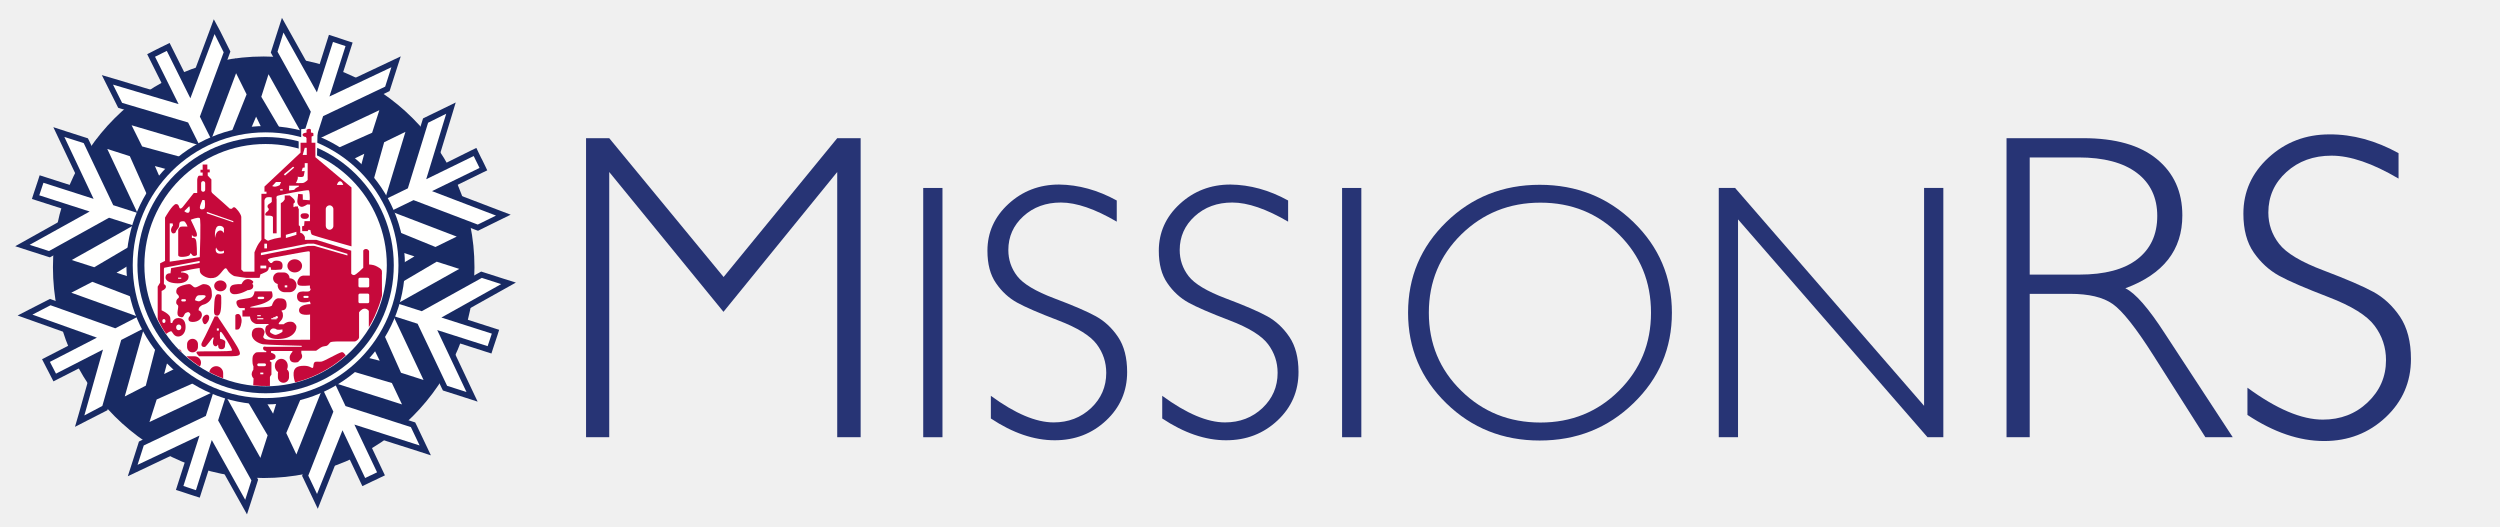
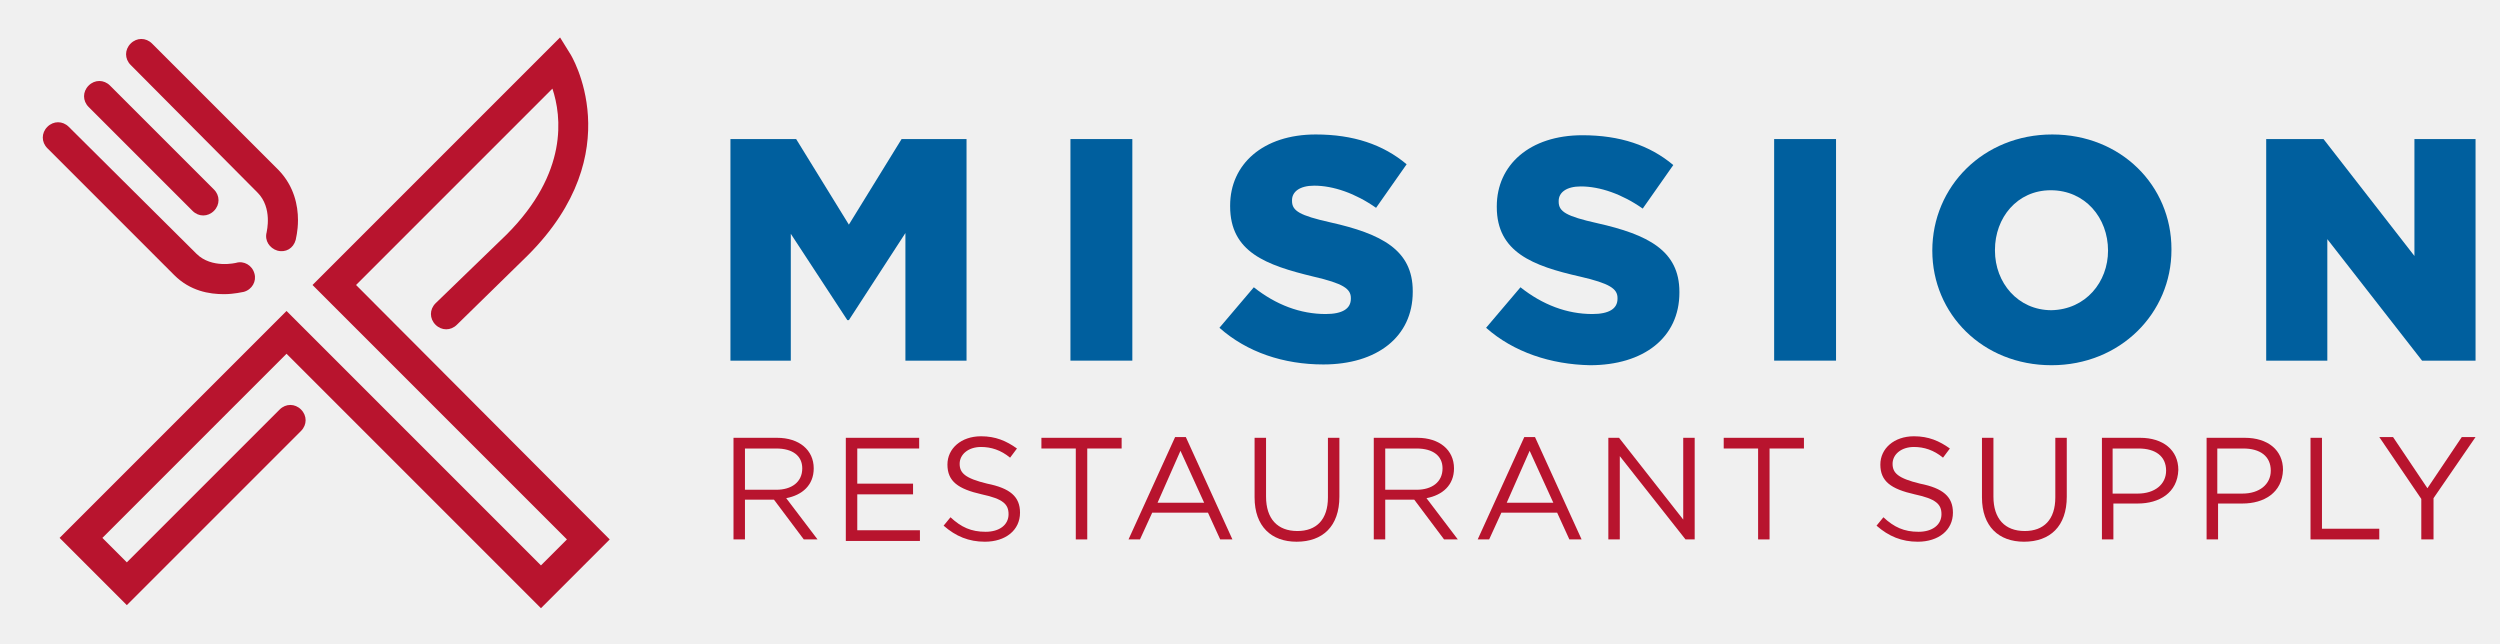
- <svg xmlns="http://www.w3.org/2000/svg" xmlns:xlink="http://www.w3.org/1999/xlink" version="1.1" id="Layer_1" x="0px" y="0px" viewBox="0 0 1973.8 415.4" style="enable-background:new 0 0 1973.8 415.4;" xml:space="preserve">
+ <svg xmlns="http://www.w3.org/2000/svg" version="1.1" id="Layer_1" x="0px" y="0px" viewBox="0 0 327.2 84.2" style="enable-background:new 0 0 327.2 84.2;" xml:space="preserve">
  <style type="text/css">
- 	.st0{fill:#273475;}
- 	.st1{clip-path:url(#SVGID_2_);}
- 	.st2{clip-path:url(#SVGID_4_);fill:#182A63;}
- 	.st3{clip-path:url(#SVGID_4_);fill:#FFFFFE;}
- 	.st4{clip-path:url(#SVGID_4_);fill:#FFFFFF;}
- 	.st5{clip-path:url(#SVGID_4_);fill:#C6093B;}
- 	.st6{clip-path:url(#SVGID_6_);fill:#C6093B;}
+ 	.st0{fill:#005F9E;}
+ 	.st1{fill:#B8142E;}
</style>
  <g>
-     <path class="st0" d="M571.3,218.7L661,109.1h18.5v236.1H661V135.8l-89.8,110.4L481,135.8v209.4h-18.3V109.1H481L571.3,218.7z" />
-     <path class="st0" d="M744.1,148.4v196.8h-15.2V148.4H744.1z" />
-     <path class="st0" d="M881.7,158.3V175c-17.1-10-31.8-15.1-44.1-15.1c-11.8,0-21.7,3.6-29.6,10.8c-7.9,7.2-11.9,16.1-11.9,26.7   c0,7.6,2.3,14.5,7,20.6c4.7,6.1,14.5,12,29.4,17.6s25.8,10.3,32.7,14.1c6.9,3.8,12.7,9.2,17.5,16.3c4.8,7.1,7.2,16.4,7.2,27.7   c0,15.1-5.5,27.9-16.6,38.3c-11.1,10.4-24.6,15.6-40.6,15.6c-16.3,0-33.1-5.7-50.4-17.2v-17.9c19.1,14,35.6,21,49.6,21   c11.6,0,21.5-3.8,29.5-11.3c8-7.6,12-16.8,12-27.8c0-8.4-2.5-15.9-7.5-22.6c-5-6.7-15.1-13-30.3-18.8   c-15.2-5.8-26.1-10.5-32.6-14.1c-6.5-3.6-12.1-8.7-16.6-15.3c-4.6-6.6-6.8-15.1-6.8-25.6c0-14.4,5.5-26.8,16.6-37   c11.1-10.2,24.4-15.3,40-15.3C851.5,145.9,866.6,150,881.7,158.3z" />
-     <path class="st0" d="M1017,158.3V175c-17.1-10-31.8-15.1-44.1-15.1c-11.8,0-21.7,3.6-29.6,10.8c-7.9,7.2-11.9,16.1-11.9,26.7   c0,7.6,2.3,14.5,7,20.6c4.7,6.1,14.5,12,29.4,17.6s25.8,10.3,32.7,14.1c6.9,3.8,12.7,9.2,17.5,16.3c4.8,7.1,7.2,16.4,7.2,27.7   c0,15.1-5.5,27.9-16.6,38.3c-11.1,10.4-24.6,15.6-40.6,15.6c-16.3,0-33.1-5.7-50.4-17.2v-17.9c19.1,14,35.6,21,49.6,21   c11.6,0,21.5-3.8,29.5-11.3c8-7.6,12-16.8,12-27.8c0-8.4-2.5-15.9-7.5-22.6c-5-6.7-15.1-13-30.3-18.8   c-15.2-5.8-26.1-10.5-32.6-14.1c-6.5-3.6-12.1-8.7-16.6-15.3c-4.6-6.6-6.8-15.1-6.8-25.6c0-14.4,5.5-26.8,16.6-37   c11.1-10.2,24.4-15.3,40-15.3C986.8,145.9,1002,150,1017,158.3z" />
-     <path class="st0" d="M1074.8,148.4v196.8h-15.2V148.4H1074.8z" />
-     <path class="st0" d="M1215.6,145.9c29.1,0,53.8,9.8,74,29.4c20.2,19.6,30.4,43.5,30.4,71.6c0,28.1-10.1,51.9-30.4,71.5   c-20.2,19.6-44.9,29.4-74,29.4c-29,0-53.6-9.8-73.7-29.4c-20.1-19.6-30.2-43.4-30.2-71.5c0-28.2,10.1-52,30.2-71.6   C1162,155.7,1186.6,145.9,1215.6,145.9z M1216.2,333.6c24.5,0,45.2-8.4,62-25.1c16.9-16.8,25.3-37.3,25.3-61.6   c0-24.4-8.4-45-25.3-61.8c-16.9-16.8-37.5-25.1-62-25.1c-24.6,0-45.4,8.4-62.5,25.1c-17,16.8-25.6,37.3-25.6,61.8   c0,24.3,8.5,44.9,25.6,61.6C1170.8,325.3,1191.6,333.6,1216.2,333.6z" />
-     <path class="st0" d="M1534.3,148.4v196.8h-12.5l-149.6-172v172H1357V148.4h12.9l149.2,172v-172H1534.3z" />
-     <path class="st0" d="M1584.3,109.1h60.5c25.4,0,44.7,5.5,58.1,16.5c13.4,11,20.1,25.8,20.1,44.5c0,27.3-15,46.4-45,57.5   c7.8,3.7,18.3,15.7,31.4,36l53.4,81.6h-21.6l-41.1-64.7c-13.7-21.6-24.4-35.1-32.1-40.5c-7.7-5.4-18.9-8-33.6-8h-31.9v113.2h-18.3   V109.1z M1602.5,124.3v92.5h39.2c19.9,0,35.2-4,45.7-12.1c10.5-8.1,15.8-19.5,15.8-34.2c0-14.5-5.4-25.9-16.1-34   c-10.7-8.1-26.1-12.2-46.1-12.2H1602.5z" />
-     <path class="st0" d="M1893.7,120.9V141c-20.5-12.1-38.1-18.1-52.9-18.1c-14.2,0-26.1,4.3-35.6,12.9c-9.5,8.6-14.3,19.3-14.3,32   c0,9.1,2.8,17.4,8.5,24.7c5.6,7.3,17.4,14.4,35.3,21.1c17.9,6.8,31,12.4,39.2,16.9c8.2,4.5,15.2,11,21,19.6   c5.7,8.6,8.6,19.7,8.6,33.3c0,18.1-6.6,33.5-19.9,46c-13.3,12.5-29.5,18.8-48.7,18.8c-19.6,0-39.8-6.9-60.5-20.6v-21.5   c22.9,16.8,42.7,25.2,59.5,25.2c14,0,25.8-4.5,35.4-13.6s14.5-20.2,14.5-33.4c0-10-3-19.1-9-27.1c-6-8.1-18.1-15.6-36.3-22.6   c-18.2-7-31.3-12.6-39.1-16.9c-7.8-4.3-14.5-10.4-20-18.3c-5.5-7.9-8.2-18.2-8.2-30.7c0-17.3,6.6-32.1,19.9-44.3   c13.3-12.2,29.3-18.3,48-18.3C1857.5,106,1875.7,111,1893.7,120.9z" />
+     <path class="st0" d="M95.7,18.2h8.5l6.9,11.2l6.9-11.2h8.5v29h-8V30.5l-7.4,11.4h-0.2l-7.4-11.3v16.6h-7.9V18.2z" />
+     <path class="st0" d="M140.1,18.2h8.1v10v19h-8.1V18.2z" />
+     <path class="st0" d="M159.6,42.9l4.5-5.3c2.9,2.3,6.1,3.5,9.4,3.5c2.2,0,3.3-0.7,3.3-2v-0.1c0-1.2-1-1.9-4.9-2.8   C165.7,34.7,161,33,161,27v-0.1c0-5.4,4.3-9.3,11.2-9.3c4.9,0,8.8,1.3,11.9,3.9l-4,5.7c-2.7-1.9-5.6-2.9-8.1-2.9   c-1.9,0-2.9,0.8-2.9,1.9v0.1c0,1.3,1,1.9,5,2.8c6.7,1.5,10.8,3.6,10.8,9v0.1c0,5.9-4.7,9.5-11.7,9.5   C168,47.7,163.2,46.1,159.6,42.9z" />
+     <path class="st0" d="M194.5,42.9l4.5-5.3c2.9,2.3,6.1,3.5,9.4,3.5c2.2,0,3.3-0.7,3.3-2v-0.1c0-1.2-1-1.9-4.9-2.8   c-6.2-1.4-10.9-3.2-10.9-9.1v-0.1c0-5.4,4.3-9.3,11.2-9.3c4.9,0,8.8,1.3,11.9,3.9l-4,5.7c-2.7-1.9-5.6-2.9-8.1-2.9   c-1.9,0-2.9,0.8-2.9,1.9v0.1c0,1.3,1,1.9,5,2.8c6.7,1.5,10.8,3.6,10.8,9v0.1c0,5.9-4.7,9.5-11.7,9.5   C203,47.7,198.1,46.1,194.5,42.9z" />
+     <path class="st0" d="M232.2,18.2h8.1v10v19h-8.1V18.2z" />
+     <path class="st0" d="M252.9,32.8L252.9,32.8c0-8.4,6.7-15.2,15.7-15.2c9,0,15.6,6.7,15.6,15v0.1c0,8.3-6.7,15.1-15.7,15.1   C259.5,47.8,252.9,41.1,252.9,32.8z M275.9,32.8L275.9,32.8c0-4.3-3-7.9-7.5-7.9c-4.4,0-7.3,3.6-7.3,7.8v0.1c0,4.2,3,7.8,7.4,7.8   C273,40.5,275.9,36.9,275.9,32.8z" />
+     <path class="st0" d="M296.6,18.2h7.5L316,33.5V18.2h8v29h-7l-12.4-15.9v15.9h-8V18.2z" />
  </g>
  <g>
-     <g>
-       <defs>
-         <rect id="SVGID_1_" width="415.4" height="415.4" />
-       </defs>
-       <clipPath id="SVGID_2_">
-         <use xlink:href="#SVGID_1_" style="overflow:visible;" />
-       </clipPath>
-       <g class="st1">
-         <defs>
-           <rect id="SVGID_3_" width="415.4" height="415.4" />
-         </defs>
-         <clipPath id="SVGID_4_">
-           <use xlink:href="#SVGID_3_" style="overflow:visible;" />
-         </clipPath>
-         <path class="st2" d="M374.6,211c0,91.9-74.5,166.4-166.4,166.4c-91.9,0-166.4-74.5-166.4-166.4c0-91.9,74.5-166.4,166.4-166.4     C300,44.6,374.6,119.1,374.6,211" />
-         <polygon class="st3" points="224.6,150.3 194.4,109.8 201.2,88.6 228.3,133.7 231.4,124 203.6,76.9 211.2,53 238.5,101.7      242.7,88.6 216.4,41.2 223.2,19.9 249.6,67.1 261.4,30.2 275.8,34.8 264,71.7 312.9,48.6 306.1,69.9 257.1,93.2 252.9,106.3      303.4,82.5 295.8,106.4 245.8,128.6 242.7,138.3 290.9,117.3 284.1,138.5 236,154    " />
-         <path class="st2" d="M223.8,25.7l26.4,47.2l12.7-39.8l3.9,1.3l2.1,0.7l3.9,1.3l-12.7,39.8l48.9-23.1l-4.9,15.3l-49,23.3     l-6.1,19.1l50.5-23.8l-5.7,17.8l-50,22.3l-5,15.5l48.2-21l-4.9,15.2L236,151.5l-3.9-1.3l-2.1-0.7l-3.9-1.3l-29-39l4.9-15.2     l27.1,45.1l5-15.5l-27.8-47.2l5.7-17.8l27.3,48.7l6.1-19.1l-26.3-47.4L223.8,25.7z M299.6,86.9L299.6,86.9 M222.6,14.1l-3.3,10.2     l-4.9,15.3l-0.6,1.9l1,1.8l25.4,45.6l-2.3,7.1l-22.1-39.4l-5.2-9.3l-3.3,10.2l-5.7,17.8l-0.6,2l1,1.8l26.7,45.4l-1.2,3.8     l-21.8-36.3l-5.3-8.8l-3.1,9.8l-4.9,15.2l-0.7,2.3l1.4,1.9l29,39l0.9,1.2l1.4,0.5l3.9,1.3l2.1,0.7l3.9,1.3l1.4,0.5l1.4-0.5     l46.3-14.9l2.3-0.7l0.7-2.3l4.9-15.2l3.1-9.8l-9.4,4.1l-38.8,16.9l1.2-3.8l48.1-21.4l1.9-0.8l0.6-2l5.7-17.8l3.2-10.2l-9.6,4.5     l-40.9,19.3l2.3-7.1l47.1-22.4l1.8-0.9l0.6-1.9l4.9-15.3l3.3-10.2l-9.7,4.6l-39.2,18.5l9.5-29.6l1.4-4.4l-4.4-1.4l-3.9-1.3     l-2.1-0.7l-3.9-1.3l-4.4-1.4l-1.4,4.4L249,61.3l-21.2-37.9L222.6,14.1z" />
-         <polygon class="st3" points="268.1,187.4 262.9,176.7 271.2,126.8 291.2,117 277.4,167.8 286.5,163.3 301.3,110.6 323.8,99.6      307.6,153 320,147 335.9,95.2 356.1,85.3 340.2,137.1 375,120.1 381.7,133.6 346.9,150.6 397.4,169.9 377.3,179.8 326.6,160.6      314.2,166.6 366.4,186.6 343.8,197.6 293.2,176.9 284,181.4 332.6,201.6 312.6,211.4    " />
-         <path class="st2" d="M352.3,89.8l-15.8,51.7l37.5-18.3l1.8,3.7l1,2l1.8,3.7l-37.5,18.3l50.5,19.3l-14.4,7.1L326.5,158l-18.1,8.8     l52.2,20l-16.8,8.2l-50.7-20.7l-14.7,7.2l48.6,20.2l-14.3,7l-42.8-23.1L268,182l-1-2l-1.8-3.7l8.1-47.9l14.3-7l-13.8,50.8     l14.7-7.2l14.8-52.7l16.8-8.2l-16.2,53.4l18.1-8.8l16-51.8L352.3,89.8z M359.8,80.9l-9.6,4.7l-14.4,7l-1.8,0.9l-0.6,1.9     L318,145.4l-6.7,3.3l13.1-43.2l3.1-10.2l-9.6,4.7l-16.8,8.2l-1.9,0.9l-0.6,2l-14.2,50.7l-3.6,1.8l11.2-40.9l2.7-9.9l-9.2,4.5     l-14.3,7l-2.1,1l-0.4,2.4l-8.1,47.9l-0.2,1.5l0.7,1.3l1.8,3.7l0.9,1.9l1.8,3.7l0.7,1.3l1.3,0.7l42.8,23.1l2.1,1.1l2.1-1l14.3-7     l9.2-4.5l-9.5-3.9l-39.1-16.3l3.6-1.8l48.8,19.9l1.9,0.8l1.9-0.9l16.8-8.2l9.6-4.7l-10-3.8L320,166.3l6.7-3.3l48.8,18.5l1.9,0.7     l1.8-0.9l14.4-7.1l9.6-4.7l-10-3.8l-40.6-15.5l27.9-13.7l4.2-2l-2-4.2l-1.8-3.7l-1-1.9l-1.8-3.7l-2-4.2l-4.2,2L344,132.7     l12.7-41.5L359.8,80.9z" />
-         <polygon class="st3" points="351.5,306.5 328.2,257.5 315,253.3 338.8,303.8 315,296.2 292.7,246.2 283,243.1 304.1,291.3      282.9,284.5 267.4,236.4 271,225 311.6,194.9 332.8,201.7 287.6,228.7 297.3,231.8 344.5,204 368.4,211.7 319.7,239 332.8,243.2      380.2,216.9 401.5,223.7 354.3,250 391.2,261.8 386.6,276.2 349.7,264.4 372.8,313.3    " />
-         <path class="st2" d="M312,197.5l15.2,4.9l-45.1,27l15.5,5l47.2-27.8l17.8,5.7l-48.7,27.3l19.1,6.1l47.4-26.3l15.3,4.9l-47.2,26.4     l39.8,12.7l-1.3,3.9l-0.7,2.1l-1.3,3.9l-39.8-12.7l23.1,48.9l-15.3-4.9l-23.3-49l-19.1-6.1l23.8,50.5l-17.8-5.7l-22.3-50l-15.6-5     l21,48.2l-15.2-4.9l-14.9-46.3l1.3-3.9l0.7-2.1l1.3-3.9L312,197.5z M311.1,192.3l-1.9,1.4l-39,29l-1.2,0.9l-0.5,1.4l-1.3,3.9     l-0.7,2.1l-1.3,3.9l-0.5,1.4l0.5,1.4l14.9,46.3l0.7,2.3l2.3,0.7l15.2,4.9l9.8,3.1l-4.1-9.4l-16.9-38.8l3.8,1.2l21.4,48.1l0.8,1.9     l2,0.6l17.8,5.7l10.2,3.3l-4.5-9.6l-19.3-40.9l7.1,2.3l22.4,47.1l0.9,1.8l1.9,0.6l15.3,4.9l10.2,3.3l-4.6-9.7l-18.5-39.2     l29.6,9.5l4.4,1.4l1.4-4.4l1.3-3.9l0.7-2.1l1.3-3.9l1.4-4.4l-4.4-1.4l-29.6-9.5l37.9-21.2l9.3-5.2l-10.2-3.2l-15.3-4.9l-1.9-0.6     l-1.8,1l-45.6,25.3l-7.1-2.3l39.4-22.1l9.3-5.2l-10.2-3.3l-17.8-5.7l-2-0.6l-1.8,1.1L297,229.3l-3.8-1.2l36.3-21.8l8.8-5.3     l-9.8-3.1l-15.2-4.9L311.1,192.3z" />
-         <polygon class="st3" points="240.9,375.6 260.8,325.2 254.9,312.7 234.2,364.6 223.5,342 244.8,291.5 240.5,282.3 219.6,330.7      210.1,310.5 234.6,266.3 245.4,261.2 295.2,270.2 304,288.4 254,275.7 258.5,285.1 311,300.5 321.7,323.2 268.5,306.3      274.4,318.7 326,335.3 335.6,355.6 284.1,339.1 300.6,374.1 287,380.6 270.4,345.6 250.5,395.9    " />
-         <path class="st2" d="M245.8,263.6l47.8,8.6l6.2,12.6l-49.9-12.7l7,14.8l52.5,15.5l8,16.9l-53.2-16.9l8.6,18.2l51.6,16.6l6.9,14.5     l-51.5-16.5l17.9,37.7l-3.7,1.8l-2,0.9l-3.7,1.8l-17.9-37.7L250.3,390l-6.9-14.5l19.8-50.5l-8.6-18.2L234,358.8l-8-16.9     l21.3-50.4l-7-14.8L219.5,325l-6.8-14.4l23.6-42.5l3.7-1.8l2-0.9L245.8,263.6z M245.1,258.8l-1.3,0.6l-3.7,1.8l-2,0.9l-3.7,1.8     l-1.3,0.6l-0.7,1.3l-23.6,42.5l-1.2,2.1l1,2.2l6.8,14.4l4.4,9.3l4.1-9.4l16.8-38.9l1.7,3.6l-20.5,48.5L221,342l0.9,1.9l8,16.9     l4.6,9.6l3.9-9.9l16.7-42l3.2,6.7l-19.1,48.6l-0.7,1.9l0.9,1.8l6.9,14.5l4.6,9.7l3.9-9.9l16-40.3l13.3,28.1l2,4.2l4.2-2l3.7-1.8     l2-0.9l3.7-1.8l4.2-2l-2-4.2l-13.3-28.1l41.4,13.2l10.2,3.3l-4.6-9.7l-6.9-14.5l-0.9-1.8l-1.9-0.6l-49.7-16l-3.2-6.7l43.1,13.7     l10.2,3.2l-4.6-9.6l-8-16.9l-0.9-1.9l-2-0.6l-50.5-14.9l-1.9-4l40.4,10.3l9.7,2.5l-4.4-9l-6.2-12.6l-1-2.1l-2.3-0.4l-47.8-8.6     L245.1,258.8z" />
-         <polygon class="st3" points="168,353 156.2,389.9 141.8,385.3 153.6,348.4 104.7,371.5 111.6,350.2 160.5,326.9 164.7,313.8      114.2,337.6 121.8,313.7 171.9,291.5 175,281.8 126.7,302.8 133.5,281.6 181.6,266.1 193,269.8 223.2,310.3 216.4,332.1      189.3,286.4 186.2,296.1 214,343.2 206.4,367.1 179.1,318.4 174.9,331.5 201.2,378.9 194.4,400.2    " />
-         <path class="st2" d="M181.6,268.6l3.9,1.3l2.1,0.7l3.9,1.3l29,39l-4.9,15.7l-27.1-45.6l-5,15.5l27.8,47.2l-5.7,17.8l-27.3-48.7     l-6.1,19.1l26.3,47.4l-4.9,15.3l-26.4-47.2L154.7,387l-3.9-1.3l-2.1-0.7l-3.9-1.3l12.7-39.8l-48.9,23.1l4.9-15.3l49-23.3     l6.1-19.1L118,333.2l5.7-17.8l50-22.3l5-15.5l-48.2,21l4.9-15.2L181.6,268.6z M181.6,263.7l-1.4,0.5L133.9,279l-2.3,0.7l-0.7,2.3     l-4.9,15.2L123,307l9.4-4.1l38.8-16.9l-1.2,3.8l-48.1,21.4l-1.9,0.8l-0.6,2l-5.7,17.8l-3.3,10.2l9.6-4.5l40.9-19.3l-2.3,7.1     l-47.1,22.4l-1.8,0.9l-0.6,1.9l-4.9,15.3l-3.3,10.2l9.7-4.6l39.2-18.6l-9.5,29.6l-1.4,4.4l4.4,1.4l3.9,1.3l2.1,0.7l4,1.3l4.4,1.4     l1.4-4.4l9.5-29.6l21.2,37.9l5.2,9.3l3.3-10.2l4.9-15.3l0.6-1.9l-1-1.8l-25.4-45.6l2.3-7.1l22.1,39.4l5.2,9.3l3.3-10.2l5.7-17.8     l0.6-2l-1-1.8l-26.7-45.4l1.2-3.7l21.8,36.7l5.3,9l3.1-10l4.9-15.7l0.7-2.2l-1.4-1.9l-29-39l-0.9-1.2l-1.4-0.5l-3.9-1.3l-2.1-0.7     l-3.9-1.3L181.6,263.7z" />
-         <polygon class="st3" points="77.6,280.4 43.2,298.1 36.3,284.7 70.7,267 19.8,248.8 39.7,238.5 90.8,256.7 103.1,250.4      50.5,231.5 72.8,220 123.9,239.6 132.9,235 83.9,215.8 103.7,205.5 148.7,228.6 154.2,239.2 146.8,289.2 126.1,299.6      139.7,248.4 130.8,253 117.1,306 94.8,317.5 110,263.8 97.7,270.1 82.8,322.2 62.9,332.5    " />
-         <path class="st2" d="M103.7,208.2l43.3,22.2l1.9,3.7l1,1.9l1.9,3.7l-7.1,48.1l-15.1,7.5l13.7-51.3l-14.5,7.5l-13.7,53L98.5,313     l15.1-53.8l-17.9,9.2l-14.9,52.1L66.6,328l14.7-52L44.2,295l-1.9-3.7l-1-1.9l-1.9-3.7l37.1-19.1l-50.9-18.2l14.3-7.4L91,259.2     l17.9-9.2l-52.6-18.9l16.6-8.6l51.1,19.6l14.5-7.5l-49-19.2L103.7,208.2z M103.7,202.9l-2.1,1.1l-14.2,7.3l-9.1,4.7l9.5,3.7     l39.4,15.5l-3.5,1.8l-49.2-18.9l-1.9-0.7l-1.8,1L54.2,227l-9.5,4.9l10,3.6l42.5,15.3l-6.6,3.4l-49.2-17.5l-1.9-0.7l-1.8,0.9     l-14.3,7.3l-9.5,4.9l10.1,3.6l40.9,14.6l-27.6,14.2l-4.1,2.1l2.1,4.1l1.9,3.7l1,1.9l1.9,3.7l2.1,4.1l4.1-2.1L74,284.9l-11.8,41.8     L59.2,337l9.5-4.9l14.3-7.3l1.8-0.9l0.6-1.9l14.3-50.2l6.6-3.4L94,311.8L91.1,322l9.5-4.9l16.6-8.6l1.8-1l0.5-2l13.2-51l3.4-1.7     l-11,41.2l-2.7,9.9l9.2-4.6l15.1-7.5l2.2-1.1l0.4-2.4l7.1-48.1l0.2-1.5l-0.7-1.3l-1.9-3.7l-1-1.9l-1.9-3.7l-0.7-1.3l-1.3-0.7     L105.9,204L103.7,202.9z" />
-         <polygon class="st3" points="86.4,215.9 131.6,188.9 121.9,185.8 74.7,213.6 50.9,205.9 99.6,178.6 86.5,174.4 39.1,200.8      17.7,193.9 65,167.5 28.1,155.7 32.7,141.4 69.6,153.2 46.4,104.3 67.8,111.1 91.1,160.1 104.2,164.3 80.4,113.7 104.3,121.4      126.5,171.4 136.2,174.5 115.1,126.3 136.4,133.1 151.9,181.2 148.2,192.5 107.7,222.7    " />
-         <path class="st2" d="M50.8,108.1l15.3,4.9l23.3,49l19.1,6.1l-23.8-50.5l17.8,5.7l22.3,50l15.5,5l-21-48.2l15.2,4.9l14.9,46.3     l-1.3,3.9l-0.7,2.1l-1.3,3.9l-39,29L92,215.3l45.1-27.1l-15.5-5l-47.2,27.8l-17.8-5.7l48.7-27.3l-19.2-6.1l-47.4,26.3l-15.3-4.9     L70.8,167L31,154.2l1.3-3.9l0.7-2.1l1.3-3.9L73.9,157L50.8,108.1z M42.1,100.4l4.6,9.7l18.6,39.2l-29.6-9.5l-4.4-1.4l-1.4,4.4     l-1.3,3.9l-0.7,2.1l-1.3,3.9l-1.4,4.4l4.4,1.4l29.6,9.5l-37.9,21.2l-9.3,5.2l10.2,3.3l15.3,4.9l1.9,0.6l1.8-1l45.6-25.4l7.1,2.3     l-39.4,22.1l-9.3,5.2l10.2,3.3l17.8,5.7l2,0.6l1.8-1.1l45.4-26.7l3.8,1.2l-36.3,21.8l-8.8,5.3l9.8,3.1l15.2,4.9l2.3,0.7l1.9-1.4     l39-29l1.2-0.9l0.5-1.4l1.3-3.9l0.7-2.1l1.3-3.9l0.5-1.4l-0.5-1.4l-14.9-46.3l-0.7-2.3l-2.3-0.7l-15.2-4.9l-9.8-3.1l4.1,9.4     l16.9,38.8l-3.8-1.2l-21.4-48.1l-0.8-1.9l-2-0.6l-17.8-5.7L76,109.9l4.5,9.6l19.3,40.9l-7.1-2.3L70.3,111l-0.9-1.8l-1.9-0.6     l-15.3-4.9L42.1,100.4z" />
-         <polygon class="st3" points="126.9,147.5 118.2,127.7 167.9,141.1 163.3,132 110.5,117.6 99.3,95.2 152.9,111 146.7,98.7      94.8,83.1 84.8,63 136.7,78.5 119.4,43.8 132.9,37.1 150.2,71.7 169.1,21.1 179.1,41.1 160.2,91.9 166.4,104.3 186,52      197.2,74.4 176.9,125.3 181.4,134.5 202,86.5 211.2,105.6 187.5,150.2 176.8,155.6    " />
-         <path class="st2" d="M169.4,26.9l7.2,14.4l-18.8,50.8l9,18l19.6-52.3l8.3,16.7l-20.3,50.8l7.3,14.6l20.5-47.8l6.5,13.4l-22.8,43     l-3.7,1.8l-2,1l-3.7,1.8l-48-7.7l-6.2-14.3l50,13.5L165,130l-52.8-14.4l-8.3-16.7l53.6,15.8l-9-18L96.4,81.2l-7.2-14.4l51.8,15.4     l-18.6-37.4l3.7-1.8l1.9-1l3.7-1.8l18.6,37.4L169.4,26.9z M168.8,15.2l-3.7,10l-15.2,40.7L136,38.1l-2.1-4.2l-4.2,2.1l-3.7,1.8     l-2,1l-3.7,1.9l-4.1,2.1l2.1,4.2l13.9,27.8L90.6,62.3l-10.2-3l4.8,9.6l7.2,14.4l0.9,1.8l1.9,0.6l50,15l3.3,6.6l-43.3-12.8     l-10.2-3l4.8,9.5l8.3,16.7l0.9,1.9l2,0.5l50.8,13.8l1.8,3.5l-40-10.8l-9.3-2.5l3.9,8.8l6.2,14.3l1,2.3l2.5,0.4l48,7.7l1.5,0.2     l1.3-0.7l3.7-1.8l2-1l3.7-1.8l1.3-0.7l0.7-1.3l22.8-43l1.1-2.1l-1-2.1l-6.5-13.4l-4.4-9.2l-4,9.4l-16.6,38.6l-1.9-3.8l19.5-48.9     l0.8-1.9l-0.9-1.9l-8.3-16.7l-4.8-9.5l-3.7,10l-15.8,42.3l-3.3-6.7l18.1-49l0.7-1.9l-0.9-1.8l-7.2-14.4L168.8,15.2z" />
-         <path class="st2" d="M319.7,209.4c0,60.7-49.2,109.9-110,109.9c-60.7,0-109.9-49.2-109.9-109.9c0-60.7,49.2-109.9,109.9-109.9     C270.5,99.4,319.7,148.6,319.7,209.4" />
-         <path class="st3" d="M314.6,209.4c0,57.9-47,104.9-104.9,104.9c-57.9,0-104.9-47-104.9-104.9c0-57.9,47-104.9,104.9-104.9     C267.7,104.5,314.6,151.4,314.6,209.4" />
-         <path class="st2" d="M310.9,209.4c0,55.9-45.3,101.1-101.2,101.1c-55.9,0-101.2-45.3-101.2-101.1c0-55.9,45.3-101.2,101.2-101.2     C265.6,108.2,310.9,153.5,310.9,209.4" />
-         <path class="st3" d="M304.6,209.4c0,52.3-42.5,94.8-94.8,94.8c-52.4,0-94.8-42.4-94.8-94.8c0-52.4,42.4-94.8,94.8-94.8     C262.1,114.5,304.6,157,304.6,209.4" />
-         <path class="st3" d="M305.4,209.4c0,52.8-42.8,95.6-95.7,95.6c-52.8,0-95.7-42.8-95.7-95.6c0-52.8,42.8-95.7,95.7-95.7     C262.6,113.7,305.4,156.5,305.4,209.4" />
-         <polygon class="st4" points="250.2,126.2 235.8,128.3 235.8,111 237.8,109.1 237.8,102 250.8,100.4    " />
-         <path class="st5" d="M124.5,251.8l0-25.5l1.9-3.1v-15.3l3.9-1.9v-34.2c0,0,6-10.7,8.7-10.7c2.7,0,2.1,3.3,3.3,3.5     c1.2,0.2,2.7-2.1,2.7-2.1l8-10.1h2.7V142c0,0,0.2-3.3,1.6-3.3h2.7v-2.5h-1.7V134h1.7v-4.1h3.7v3.9h1.9v2.3H164v2.5l2.9,3.1v8.9     c0,0-0.2,1.4,1.4,2.5c1.6,1.2,13.2,11.7,13.2,11.7h1.7c0,0,0.4-1.2,1.7-1.2s5.4,5.3,5.6,7.6c0.1,2.3,0,41.6,0,41.6l1.8,1.7h8.6     v-15.3c0,0,2.1-5.2,3.2-6.7c1.2-1.6,2.3-3.2,2.3-3.2V153h4v-1.7h-1.6v-4l28.5-26.8v-7.8h4.7v-3.6l-0.6-1c0,0-2.3,0-2.5-1.6     c-0.1-1.6,3.1-1.8,3.1-1.8v-2.1c0,0,0.8-0.9,2.1-0.9s1.4,0.9,1.4,0.9v2.1c0,0,1.8,0,1.9,0.6c0.1,0.6,0,2.1,0,2.1     s-1.4,0.1-1.4,0.5v4.8h3v11.4l28.5,23.9v46.5c0,0-30.2-8.4-31.2-9.2c-1-0.8-1.2-3.8-1.2-3.8s0.3,0.5-0.8,0c-1-0.5-1.4,1-1.4,1     h-4.3l-0.1-3.8l1.6-0.5l0.3-3.6h4.3l0.1-13.1l-2.2-0.1c0,0-2.7,1.9-4.4,1.9c-1.7,0-3.9-2.1-3.4-5.3c0.5-3.2,0.6-4.9,0.6-4.9     l3.6,0.3l0.1,4.3l5.4,0.4l0.1-1.7c0,0,0-5.7-0.9-6.2c-0.9-0.5-23.8,3.8-24.9,4.5c-1,0.8-0.4,2.7-0.4,2.7v26.8h-2.9v-12.7     c0,0-0.1-1-2.2-1.2c-2.1-0.1-3.9,0.3-3.9-0.9c0-1.2,1.2-2.1,1.8-2.5s1-1.4,1-1.4l-0.1-0.9c0,0-0.8-0.3-0.9-1.6     c-0.1-1.3,1.3-2.1,2.1-2.5c0.8-0.4,1.3-1.3,1.3-1.3l-0.1-3.4c0,0-3-0.4-4.1,0.1c-1.2,0.5-1.6,2.2-1.6,2.2v2.1v28.2     c0,0,0.8,0.6,1.8,1.2l1,0.5c0,0,2.5-1,5.2-1.7c2.7-0.6,4.9-0.9,4.9-0.9v-27.1c0,0,1.8-1,2.2-1.7c0.4-0.7,0.9-1.3,0.9-1.3v-3.1     h3.9c0,0,2.7,2.1,3.5,3.2c0.8,1.2,0.8,2.5,0.3,2.6c-0.5,0.1-0.8,0.9-0.8,0.9v2.5h0.9V163h2.7v1.3l0.6,0.6v13.1c0,0,1,0,1.1,1.6     c0.1,1.6,0.1,4.3,0.1,4.3s1.5-0.1,2.7,1.6c1.3,1.7,0.9,2.5,0.9,2.5v1.4h9.2l27.4,8.5V216c0,0,0.7,1.2,2.2,1.2     c1.5,0,7.3-5.8,7.3-5.8v-13.5c0,0,0.4-1.3,2.2-1.3c1.8,0,2.4,1.7,2.4,1.7v10.5c0,0,3.5,0.2,5.2,1.1c1.8,0.9,4.7,2.3,4.9,4.1     c0.2,1.7,0,3.1,0,3.1l0.1,16.3c0,0-1.5,6.2-3.8,11.5c-2.6,7-6.6,13.5-6.6,13.5v-12.9c0,0-1.2-2-3.6-1.8c-2.4,0.2-4.1,2.9-4.1,2.9     v19.9c0,0-0.2,1.2-1.6,2.2c-1.4,1.1-2.2,0.9-2.2,0.9h-13.7c0,0-4.4,0.1-5.1,0.6c-0.7,0.5-1.8,2.4-2.9,2.8     c-1.1,0.4-3.3,0.3-4.8,1.4c-1.5,1.1-3.6,2.5-3.6,2.5h-11.7v2c0,0,1.7,2.9-0.4,4.7c-2,1.7-1.4,2.6-4.5,2.6c-3.1,0-4.2-1.4-4.3-3.8     c-0.1-2.4,2-4.4,2-4.4l0.3-0.9H214v1.4c0,0,2.3,0.6,3.1,1.6c0.8,1,0.3,2.1,0.3,2.4s-0.8,1.3-2.5,1.6l-1.8,0.3v1     c0,0,1.2,0.1,1.2,0.9v9.5c0,0-1.2,1.4-1.2,2.1c0.1,0.8,0,6.8,0,6.8s-4.4,0.1-6.8,0c-2.4,0-6.4-0.5-6.4-0.5l0.3-5.4     c0,0-1.4-1.3-1.5-3.2c-0.1-1.9,1.3-3.7,1.3-3.7l0.1-2.7c0,0-0.8-1.2-0.8-4.3c0-3.1,0.2-4.2,1.4-5.4c1.2-1.3,1.5-1.3,2.8-1.4     c1.3-0.1,6.7,0,6.7,0v-1c0,0-2.4-0.1-2.5-2.1c-0.1-2,2.3-1.2,2.3-1.2h28.2V273c0,0-27.8-0.7-30.6-1.2c-2.8-0.5-8.8-3-8.8-7.8     s3.1-5.3,5.5-5.3c2.4,0,3.3,0.6,3.7,1.4c0.4,0.8,1.1,1.3,0.8,2.7c-0.3,1.5-0.9,2.9-0.9,2.9s-0.4,0.2,0.3,1.1     c0.7,0.9,1.2,1.1,4,1.4c2.8,0.3,32.6,0,32.6,0v-19.9c0,0-8.7,1.6-8.7-3.3c0-4.9,9.1-4.9,9.1-4.9l-0.5-2.1c0,0-10,3.3-10.2-3.7     c-0.2-7,9-2.5,10.3-4.9c1.3-2.3-0.1-1.4-0.1-1.4v-2.6c0,0-7.4,0.8-9-0.3c-1.7-1.1-0.8-4.2,0.6-5.9c1.4-1.7,3.3-1.6,3.3-1.6h5     v-18.6c0,0-0.1-0.6-1.1-0.6c-1,0-23.2,4.1-27.5,4.9c-4.3,0.8-5.2,1.5-4,2.6c1.2,1.2,1,1.8,2.1,1.8c1.2,0.1,1-1.9,4.1-1.9     c3.1,0,4.9,1,4.9,3.9c0,2.9-1.3,3.1-1.3,3.1l-4.5,0.3l-3.3-0.1l-0.2-2h-1.6c0,0,0.3,2.4-2.2,3.7c-2.5,1.3-4.4,1.9-4.4,1.9l-0.2,1     l-0.5,1.8h-10.3c0,0-8.5-1.1-9.5-1.4c-1.1-0.3-3.3-1.9-4.5-3.3c-1.2-1.4-1.4-2.9-2.5-2.9c-1.2,0-3.3,3.6-5.1,5.2     c-1.7,1.7-3.4,2.7-6.9,2.6c-3.5-0.1-7.9-2.8-8.2-5c-0.3-2.1-0.3-3-0.3-3s-6.4,0.9-9.8,1.8c-3.4,0.9-4.9,1.1-4.9,1.1v0.6     c0,0,6-0.2,6,3.4c0,3.6-4.2,5.2-8.5,5.2c-4.3,0-9.7-1.1-9.7-4.7c0-3.7,3.9-3.2,3.9-3.2l0.5-4.1l22.5-4.1V206l-27.9,5.4     c0,0-0.4,0.5-0.3,2.6c0.1,2.1,0,10.4,0,10.4s1.6,0.3,1.6,2.1c0,1.9-3.4,3.2-3.4,3.2V245c0,0,2.9,1.3,4.8,2.9     c1.8,1.5,2.1,2.6,2.1,4c0,1.5,0.3,3.1,0.3,3.1h1.2c0,0,0.7-4,5.1-3.9c4.4,0.1,5.6,3.9,5.4,7.8c-0.2,3.9-2.7,6.8-5.9,6.8     c-3.2,0-4.3-3.2-5.1-4c-0.9-0.8-4.3,1.9-4.3,1.9s-1.6-2-3.8-6C125.6,254.4,124.5,251.8,124.5,251.8" />
-         <path class="st5" d="M160.9,224.3c-1.7-0.1-4.8,2.5-6.7,2.6c-1.9,0.1-2.7-2.6-4.9-2.6c-2.2,0-8.8,1.7-9.7,3.8     c-0.9,2.1-0.4,3.8,0.7,4.5c1,0.8,1.3,2.2,0.6,2.7c-0.6,0.5-1.8,1.2-1.8,3.4c0.1,2.2,1.5,1.7,1.6,3c0.1,1.3-0.5,3.2-0.6,5.3     c-0.1,2.1,0.9,3.2,3.1,3.5c2.2,0.3,1.9-2.7,3.6-3.5c1.7-0.8,2.2-0.9,3.2,0.4c1,1.3-0.9,3.1-0.9,3.1s-1.7,3.7,3,3.7     c4.7,0,7.4-2.9,7.3-5.7c-0.1-2.8-2.6-3.5-2.6-3.5s0-1,0.3-1.8c0.3-0.8,2.1-2.5,3.9-2.8c1.8-0.4,6.3-3,6.3-7.3     C167.2,228.8,167,224.5,160.9,224.3" />
-         <path class="st5" d="M178.9,225.7c0,2.4-2.2,4.3-4.9,4.3c-2.7,0-4.9-1.9-4.9-4.3c0-2.4,2.2-4.3,4.9-4.3     C176.7,221.4,178.9,223.3,178.9,225.7" />
-         <path class="st5" d="M174,232.7c0,0-2.6-1.2-3.5,0.5c-0.9,1.7-1.2,3.2-1.4,8.6c-0.3,5.3-0.4,7.4,2.5,7.4c2.8,0,3-6,3.1-9.9     C174.7,235.3,174.9,233,174,232.7" />
-         <path class="st5" d="M171.8,249.9c0,0,14.5,21.6,15.6,24c1.2,2.3,2.6,4.7,1.8,6c-0.8,1.3-3.5,1.4-10.6,1.4h-21.3     c0,0-4-3.5-1.2-3.8c2.9-0.3,26.8,0.3,27.1-0.9c0.3-1.2-7.6-14-8.6-14.5c-1-0.5-1,0.8-1,2.6c0,1.8,0.3,2.9,0.3,2.9s1.4,0,3,1     c1.6,1,0.8,2.2,0.8,3.6c0,1.4-0.1,3.5-3,3.5c-2.9,0-2.4-3.1-2.4-3.1l-0.5-0.5c0,0,0,1.3-1.5,1.3c-1.4,0-2.3-1.4-2.2-3.4     c0.1-1.9,0.8-3.4,0.8-3.4l-1-0.1c0,0-4.5,6.2-5.6,7.1c-1,0.9-4.9,0.3-2.6-3.8c2.3-4,9.8-20,9.8-20H171.8z" />
-         <path class="st5" d="M156.3,273.9c0,2.4-1.9,4.3-4.3,4.3c-2.4,0-4.3-1.9-4.3-4.3v-2.1c0-2.4,1.9-4.3,4.3-4.3     c2.4,0,4.3,1.9,4.3,4.3V273.9z" />
-         <path class="st5" d="M238.5,209.9c0,2.9-2.6,5.2-5.8,5.2c-3.2,0-5.8-2.3-5.8-5.2c0-2.9,2.6-5.2,5.8-5.2     C235.9,204.7,238.5,207,238.5,209.9" />
-         <path class="st5" d="M227.2,288.9c0,3.1-2.3,5.6-5.1,5.6c-2.8,0-5.1-2.5-5.1-5.6c0-3.1,2.3-5.6,5.1-5.6     C225,283.3,227.2,285.8,227.2,288.9" />
-         <path class="st5" d="M219.4,295c0-2.4,2-4.4,4.4-4.4c2.4,0,4.4,2,4.4,4.4v2.8c0,2.4-2,4.4-4.4,4.4c-2.4,0-4.4-2-4.4-4.4V295z" />
-         <path class="st5" d="M228.6,219.7c0,2.5-2.1,4.6-4.6,4.6h-3.8c-2.5,0-4.6-2.1-4.6-4.6c0-2.5,2.1-4.6,4.6-4.6h3.8     C226.6,215.1,228.6,217.1,228.6,219.7" />
-         <path class="st5" d="M219.2,225.2c0,3.1,2.5,5.5,5.5,5.5h3.9c3.1,0,5.5-2.5,5.5-5.5c0-3.1-2.5-5.5-5.5-5.5h-3.9     C221.7,219.7,219.2,222.1,219.2,225.2" />
-         <path class="st5" d="M199.9,222.2c0,0-1.8-2.1-4.8-1.8c-3,0.3-4.4,3.9-4.4,3.9s-4.9-0.2-7.4,0.9c-2.5,1.1-3.1,7,1.8,7.1     c4.9,0.1,10.4-3.2,10.4-3.2s4.1,0,4.4-2.7c0.3-2.7-1.3-2.1-1.3-2.1S200.1,224,199.9,222.2" />
-         <path class="st5" d="M214.5,230H201c0,0-0.4,3.9-2.8,4.9c-2.5,1-9.5,1.2-11,2.5c-1.6,1.3,0.6,5.8,2.3,5.8h3.8l-0.1,1.8h-1.8v4.9     h6c0,0-0.1,2.5,1.9,4.3c2.1,1.8,3.6,1.6,3.6,1.6h9.1l-0.1,0.9c0,0-1.7-0.3-2.3,2.3c-0.6,2.6-0.6,9.3,11.7,8.6     c12.3-0.8,13.6-9.2,12.4-10.9c-1.1-1.6-1.9-2.8-4.9-2.7c-3,0.1-4.8,2-4.8,2h-3.6c0,0-0.9-0.1,0-1.3c0.9-1.2,3-2.6,3-5.6     c0-3-1-3.2-1-3.2V245c0,0,4,0.5,3.9-4.3c-0.1-4.8-2.6-5.2-6.4-5.2c-3.8,0-5.2,5.8-5.2,5.8s-0.4,0.1-1.3,0.6c-0.9,0.5-10,1-11.9,1     c-1.9,0-4-0.1-4-0.1l0.3-0.5c0,0,1.8-0.4,6.9-1.7c5.1-1.3,10.1-4.1,10.5-6.7C215.3,231.4,214.5,230,214.5,230" />
-         <path class="st5" d="M243.9,170.4c0,1.5-1.2,2.4-2.7,2.4H240c-1.5,0-2.7-1-2.7-2.4c0-1.5,1.2-2,2.7-2h1.3     C242.7,168.4,243.9,169,243.9,170.4" />
-         <path class="st3" d="M143.1,258.7c0,1.1-0.9,2-2,2c-1.1,0-2-0.9-2-2v-0.5c0-1.1,0.9-2,2-2c1.1,0,2,0.9,2,2V258.7z" />
-         <path class="st3" d="M130.6,253.8c0,0.6-0.5,1.2-1.2,1.2c-0.6,0-1.2-0.5-1.2-1.2v-0.7c0-0.6,0.5-1.2,1.2-1.2     c0.6,0,1.2,0.5,1.2,1.2V253.8z" />
-         <path class="st3" d="M146.8,237.1c0,0.5-0.4,0.9-0.9,0.9H144c-0.5,0-0.9-0.4-0.9-0.9c0-0.5,0.4-0.9,0.9-0.9h1.9     C146.4,236.1,146.8,236.6,146.8,237.1" />
-         <path class="st3" d="M208.6,235.2c0,0.5-0.4,0.9-0.9,0.9h-3.4c-0.5,0-0.9-0.4-0.9-0.9c0-0.5,0.4-0.9,0.9-0.9h3.4     C208.2,234.3,208.6,234.7,208.6,235.2" />
-         <path class="st3" d="M210,288c0,0.6-0.5,1.1-1.1,1.1h-4.7c-0.6,0-1.1-0.5-1.1-1.1c0-0.6,0.5-1.1,1.1-1.1h4.7     C209.5,286.9,210,287.4,210,288" />
-         <path class="st3" d="M243.7,234.4c0,0.4-0.4,0.8-0.8,0.8h-2.6c-0.4,0-0.8-0.4-0.8-0.8c0-0.4,0.4-0.8,0.8-0.8h2.6     C243.3,233.6,243.7,234,243.7,234.4" />
-         <path class="st3" d="M162.3,233.6c-0.8-0.9-2.8-0.5-5.2-0.5c-2.4,0-3.2,3.9-3.2,3.9s1.9,0.9,3.1,0.9     C158.2,238,163.1,234.6,162.3,233.6" />
-         <rect x="171.2" y="259.3" class="st3" width="1.6" height="1.7" />
-         <rect x="217.6" y="249.6" class="st3" width="1.6" height="1.6" />
-         <rect x="215.8" y="250.4" class="st3" width="3.4" height="0.8" />
-         <rect x="214.2" y="251.2" class="st3" width="4.2" height="0.9" />
-         <rect x="203.1" y="248.8" class="st3" width="2.8" height="0.9" />
-         <rect x="203.1" y="251.2" class="st3" width="4.8" height="0.9" />
-         <path class="st3" d="M223,261.9v-1.8c0,0-3.7,0.6-4.6,0c-0.9-0.6-1.1-0.7-2.6-0.8c-1.6-0.1-4.1,2.5-1.6,3.8     c2.5,1.3,3,1.8,5.7,0.6C222.7,262.4,223,261.9,223,261.9" />
-         <path class="st3" d="M162,149.8c0,0.9-0.7,1.6-1.6,1.6c-0.9,0-1.6-0.7-1.6-1.6v-5.2c0-0.9,0.7-1.6,1.6-1.6c0.9,0,1.6,0.7,1.6,1.6     V149.8z" />
-         <path class="st3" d="M161.3,157.9h-1.5c0,0-2,4.2-2,6c0,1.8,2.5,1.7,3.5,0.8C162.2,163.9,162,157.9,161.3,157.9" />
-         <path class="st3" d="M149.4,162.8l-3.9,3.9c0,0,1.2,1.4,3,1.3C150.4,167.8,150,163.5,149.4,162.8" />
-         <path class="st3" d="M169.8,187.9c0,0,0.4-4.7,3-5.7c2.6-1.1,4,1.9,4,1.9v-3.7c0,0-0.5-2.1-3.5-2.1     C168.7,178.1,169.8,187.9,169.8,187.9" />
-         <path class="st3" d="M170.6,195.4c0,0,1.2,2.8,3.1,3.1c1.9,0.3,3.1-0.7,3.1-0.7v1.9c0,0-0.7,0.6-3.1,0.6     C168.8,200.2,170.6,195.4,170.6,195.4" />
-         <path class="st3" d="M150.6,173.5c0,0,4.6,9.3,4.8,11c0.2,1.7,0.2,2.4-1.6,2.4c-1.7,0-2.3-1.6-2.3-1.6v2.6c0,0,2.2-0.7,3.1,1.3     c0.9,1.9,0.9,11.8,0.9,11.8s-0.2,1-2,1.1c-1.8,0.1-2.3-1.6-2.3-1.6l-1.2-0.5c0,0,0.5,1.3-1.3,2c-1.8,0.8-5.4,1-6.6,0.7     c-1.2-0.3-1.4-1.1-1.4-1.1v-20.3c0,0,0.9-2,2-2.3c1.2-0.3,5.3-0.1,5.3-0.1s-0.2-1.1-1.2-2.6c-1-1.6-1.2-1.7-2.7-1.6     c-1.6,0.1-2.3,0.5-2.5,1.9c-0.2,1.5-0.2,2.8-1,3.6c-0.7,0.8-1.7,2.1-1.8,2.8c-0.1,0.7-0.7,1.2-1.9,1.3c-1.2,0.1-2.3-1.8-1.7-3.8     c0.6-1.9,1.4-2.4,1.4-2.4l-0.3-1.7h-2.3v30.2l23.7-3.6c0,0,1.2-29.7,0-30.8C156.6,171.1,150.6,173.5,150.6,173.5" />
-         <polygon class="st3" points="163.3,167.3 184.2,174.6 184.2,175.5 163.3,168.4    " />
-         <path class="st4" d="M263.2,178.4c0,1.7-1.4,3-3,3c-1.7,0-3-1.4-3-3v-13.3c0-1.7,1.4-3,3-3c1.7,0,3,1.4,3,3V178.4z" />
-         <path class="st4" d="M291.5,238.3c0,0.6-0.5,1.1-1.1,1.1h-6.3c-0.6,0-1.1-0.5-1.1-1.1v-5.4c0-0.6,0.5-1.1,1.1-1.1h6.3     c0.6,0,1.1,0.5,1.1,1.1V238.3z" />
-         <path class="st4" d="M291.5,225.8c0,0.6-0.5,1.1-1.1,1.1h-6.3c-0.6,0-1.1-0.5-1.1-1.1v-5.4c0-0.6,0.5-1.1,1.1-1.1h6.3     c0.6,0,1.1,0.5,1.1,1.1V225.8z" />
-         <polygon class="st4" points="206,201.5 206,199.6 242.9,192.4 247.8,192.4 274.3,200.4 274.3,201.7 248,194.1 243,194.2    " />
-         <polygon class="st4" points="234,183 234,185.4 225.7,187.9 225.7,185.4    " />
-         <path class="st5" d="M185.8,249.2v10.9c0,0,0.8,0.3,2.3,0c1.6-0.3,3-5.4,2.6-8c-0.4-2.6-1.4-4.5-3.2-4.2     C185.8,248.1,185.8,249.2,185.8,249.2" />
-         <path class="st5" d="M164.4,248.8c1.7,1.5,0.3,4.8-1,6.2c-1.3,1.5-2.6,1.5-3.5-1.5C158.9,250.5,162.6,247.3,164.4,248.8" />
-         <path class="st4" d="M210.2,211.8c0,0.1-0.1,0.1-0.1,0.1h-4.4c-0.1,0-0.1,0-0.1-0.1v-2c0-0.1,0-0.1,0.1-0.1h4.4     c0.1,0,0.1,0,0.1,0.1V211.8z" />
-         <path class="st4" d="M210.8,196c0,0.1,0,0.1-0.1,0.1h-1.9c-0.1,0-0.1,0-0.1-0.1v-3.5c0-0.1,0.1-0.1,0.1-0.1h1.9     c0.1,0,0.1,0.1,0.1,0.1V196z" />
-         <path class="st4" d="M143.1,220c0,0.1-0.1,0.1-0.1,0.1h-2.3c-0.1,0-0.1-0.1-0.1-0.1v-0.7c0-0.1,0-0.1,0.1-0.1h2.3     c0.1,0,0.1,0.1,0.1,0.1V220z" />
-         <path class="st4" d="M207.9,295.4c0,0.1-0.1,0.1-0.1,0.1h-2.2c-0.1,0-0.1,0-0.1-0.1v-1.1c0-0.1,0.1-0.1,0.1-0.1h2.2     c0.1,0,0.1,0,0.1,0.1V295.4z" />
-         <path class="st4" d="M226.8,226.8c0,0.1-0.1,0.1-0.1,0.1h-1.8c-0.1,0-0.1,0-0.1-0.1v-1.4c0-0.1,0.1-0.1,0.1-0.1h1.8     c0.1,0,0.1,0.1,0.1,0.1V226.8z" />
-         <path class="st4" d="M271,146H266c0,0,0.8-3,2.5-2.9C270.2,143.1,271,146,271,146" />
-         <polygon class="st4" points="242.2,116.7 242.2,122.3 239,122.3 240.6,116.7    " />
-         <polygon class="st4" points="231.4,131.6 224.1,137.6 225,138.6 232.3,132.3    " />
-         <path class="st4" d="M221.9,143.7h-4l-2.7,2.9c0,0-1.2,0.3,1,0.7c2.2,0.4,4.7-1.2,4.7-1.2L221.9,143.7z" />
-         <path class="st4" d="M223.2,150.3c0,0.1,0,0.1-0.1,0.1h-1.8c-0.1,0-0.1,0-0.1-0.1v-0.8c0-0.1,0.1-0.1,0.1-0.1h1.8     c0.1,0,0.1,0.1,0.1,0.1V150.3z" />
-         <path class="st4" d="M228.2,148.3v2.1l4.1-0.5c0,0,0.5-0.9,1.6-1.6c1-0.6,2.1-1.1,2.1-1.1v-0.6h-7.7V148.3z" />
-         <path class="st4" d="M240.6,128.8h2.3v13.3c0,0-2.1,2.2-3.9,2.4c-1.8,0.2-5.4,0-5.4,0s0.8-1.2,1.3-2.8c0.5-1.6,0.1-2.2,0.1-2.2     s4.7,1,4.9-0.9c0.3-1.9,0.7-3.5,0.7-3.5h-2.4l0.8-2.6l1.6-0.3V128.8z" />
-       </g>
-       <g class="st1">
-         <defs>
-           <path id="SVGID_5_" d="M114.6,209.7c0,52.5,42.6,95.1,95.1,95.1c52.5,0,95.1-42.6,95.1-95.1c0-52.5-42.6-95.1-95.1-95.1      C157.2,114.6,114.6,157.2,114.6,209.7" />
-         </defs>
-         <clipPath id="SVGID_6_">
-           <use xlink:href="#SVGID_5_" style="overflow:visible;" />
-         </clipPath>
-         <path class="st6" d="M143.6,280c0,1.9-1.5,3.4-3.4,3.4c-1.9,0-3.4-1.5-3.4-3.4v-1.2c0-1.9,1.5-3.4,3.4-3.4c1.9,0,3.4,1.5,3.4,3.4     V280z" />
-         <path class="st6" d="M176.2,298.9c0,3-2.5,5.5-5.5,5.5c-3,0-5.5-2.5-5.5-5.5v-4.3c0-3,2.5-5.5,5.5-5.5c3,0,5.5,2.5,5.5,5.5V298.9     z" />
-         <path class="st6" d="M158.7,286.4c0,2.8-2.3,5.1-5.1,5.1h-6.1c-2.8,0-5.1-2.3-5.1-5.1c0-2.8,2.3-5.1,5.1-5.1h6.1     C156.4,281.3,158.7,283.6,158.7,286.4" />
-         <path class="st6" d="M275,285.5c0,0-2.5-8.2-5.4-7.4c-3,0.8-13.5,7-15.8,7.4c-2.3,0.4-4.7-0.6-5.7,0.8c-1,1.5-0.3,4.2-1.4,4.2     c-1.2,0-2.2-1.8-7-1.7c-4.8,0.1-8.3,1.3-7.9,7.5c0.4,6.2,3.9,10.8,3.9,10.8s17.6-5.8,22.8-8.4C263.6,296.2,275,285.5,275,285.5" />
-       </g>
-     </g>
+     <path class="st1" d="M105.2,70.6l-3.9-5.2h-3.8v5.2H96V57.3h5.7c2.9,0,4.8,1.6,4.8,4c0,2.2-1.5,3.5-3.6,3.9l4.1,5.4H105.2z    M101.6,58.7h-4.1v5.4h4.1c2,0,3.4-1,3.4-2.8C105,59.7,103.8,58.7,101.6,58.7z" />
+     <path class="st1" d="M120.3,58.7h-8.1v4.6h7.3v1.4h-7.3v4.7h8.2v1.4h-9.7V57.3h9.6V58.7z" />
+     <path class="st1" d="M129.2,63.3c3,0.6,4.3,1.7,4.3,3.8c0,2.3-1.9,3.8-4.6,3.8c-2.1,0-3.8-0.7-5.4-2.1l0.9-1.1   c1.4,1.3,2.7,1.9,4.6,1.9c1.8,0,3-0.9,3-2.3c0-1.3-0.7-2-3.5-2.6c-3.1-0.7-4.5-1.7-4.5-3.9c0-2.1,1.8-3.7,4.4-3.7   c1.9,0,3.3,0.6,4.7,1.6l-0.9,1.2c-1.2-1-2.5-1.4-3.8-1.4c-1.7,0-2.8,1-2.8,2.2C125.6,61.9,126.3,62.6,129.2,63.3z" />
+     <path class="st1" d="M142.3,70.6h-1.5V58.7h-4.5v-1.4h10.5v1.4h-4.5V70.6z" />
+     <path class="st1" d="M161.3,70.6h-1.6l-1.6-3.5h-7.3l-1.6,3.5h-1.5l6.1-13.4h1.4L161.3,70.6z M154.5,59l-3,6.8h6.1L154.5,59z" />
+     <path class="st1" d="M175.3,65c0,3.9-2.2,5.9-5.6,5.9c-3.3,0-5.5-2-5.5-5.8v-7.8h1.5V65c0,2.9,1.5,4.5,4.1,4.5c2.5,0,4-1.5,4-4.4   v-7.8h1.5V65z" />
+     <path class="st1" d="M189,70.6l-3.9-5.2h-3.8v5.2h-1.5V57.3h5.7c2.9,0,4.8,1.6,4.8,4c0,2.2-1.5,3.5-3.6,3.9l4.1,5.4H189z    M185.4,58.7h-4.1v5.4h4.1c2,0,3.4-1,3.4-2.8C188.8,59.7,187.6,58.7,185.4,58.7z" />
+     <path class="st1" d="M207,70.6h-1.6l-1.6-3.5h-7.3l-1.6,3.5h-1.5l6.1-13.4h1.4L207,70.6z M200.2,59l-3,6.8h6.1L200.2,59z" />
+     <path class="st1" d="M220.3,57.3h1.5v13.3h-1.2L212,59.7v10.9h-1.5V57.3h1.4l8.4,10.7V57.3z" />
+     <path class="st1" d="M231.6,70.6h-1.5V58.7h-4.5v-1.4h10.5v1.4h-4.5V70.6z" />
+     <path class="st1" d="M251.3,63.3c3,0.6,4.3,1.7,4.3,3.8c0,2.3-1.9,3.8-4.6,3.8c-2.1,0-3.8-0.7-5.4-2.1l0.9-1.1   c1.4,1.3,2.7,1.9,4.6,1.9c1.8,0,3-0.9,3-2.3c0-1.3-0.7-2-3.5-2.6c-3.1-0.7-4.5-1.7-4.5-3.9c0-2.1,1.8-3.7,4.4-3.7   c1.9,0,3.3,0.6,4.7,1.6l-0.9,1.2c-1.2-1-2.5-1.4-3.8-1.4c-1.7,0-2.8,1-2.8,2.2C247.7,61.9,248.4,62.6,251.3,63.3z" />
+     <path class="st1" d="M270.5,65c0,3.9-2.2,5.9-5.6,5.9c-3.3,0-5.5-2-5.5-5.8v-7.8h1.5V65c0,2.9,1.5,4.5,4.1,4.5c2.5,0,4-1.5,4-4.4   v-7.8h1.5V65z" />
+     <path class="st1" d="M279.8,65.9h-3.2v4.7h-1.5V57.3h5c3,0,5,1.6,5,4.2C285,64.5,282.6,65.9,279.8,65.9z M279.9,58.7h-3.4v5.9h3.3   c2.2,0,3.7-1.2,3.7-3C283.5,59.7,282.1,58.7,279.9,58.7z" />
+     <path class="st1" d="M293.5,65.9h-3.2v4.7h-1.5V57.3h5c3,0,5,1.6,5,4.2C298.7,64.5,296.3,65.9,293.5,65.9z M293.6,58.7h-3.4v5.9   h3.3c2.2,0,3.7-1.2,3.7-3C297.2,59.7,295.8,58.7,293.6,58.7z" />
+     <path class="st1" d="M302.4,57.3h1.5v11.9h7.5v1.4h-9V57.3z" />
+     <path class="st1" d="M318.4,70.6h-1.5v-5.3l-5.5-8.1h1.8l4.5,6.7l4.5-6.7h1.8l-5.5,8V70.6z" />
+   </g>
+   <g>
+     <path class="st1" d="M70.8,79.6l9-9L46.6,37.3l25.7-25.7c1.2,3.6,2.1,11-6,19.1L57,39.7c-0.8,0.8-0.8,2,0,2.8c0.8,0.8,2,0.8,2.8,0   l9.3-9.1C82.6,19.9,74.7,7.1,74.6,7l-1.3-2.1L40.9,37.3l33.3,33.3L70.8,74L37.5,40.7L7.8,70.4l8.8,8.8l22.8-22.8   c0.8-0.8,0.8-2,0-2.8c-0.8-0.8-2-0.8-2.8,0l-20,20l-3.2-3.2l24.1-24.1L70.8,79.6z" />
+     <path class="st1" d="M29.3,38.5c1.4,0,2.5-0.3,2.6-0.3c1.1-0.3,1.7-1.4,1.4-2.4c-0.3-1.1-1.4-1.7-2.4-1.4c0,0-3.2,0.8-5.2-1.2   L9,16.6c-0.8-0.8-2-0.8-2.8,0c-0.8,0.8-0.8,2,0,2.8L22.8,36C24.9,38.1,27.4,38.5,29.3,38.5z" />
+     <path class="st1" d="M25.2,27.6c0.4,0.4,0.9,0.6,1.4,0.6c0.5,0,1-0.2,1.4-0.6c0.8-0.8,0.8-2,0-2.8L14.4,11.2c-0.8-0.8-2-0.8-2.8,0   c-0.8,0.8-0.8,2,0,2.8L25.2,27.6z" />
+     <path class="st1" d="M33.7,25.2c2,2,1.2,5.1,1.2,5.2c-0.3,1.1,0.4,2.1,1.4,2.4c1.1,0.3,2.1-0.3,2.4-1.4c0-0.1,0.3-1.1,0.3-2.6   c0-1.9-0.5-4.4-2.5-6.5L19.9,5.7c-0.8-0.8-2-0.8-2.8,0c-0.8,0.8-0.8,2,0,2.8L33.7,25.2z" />
  </g>
</svg>
